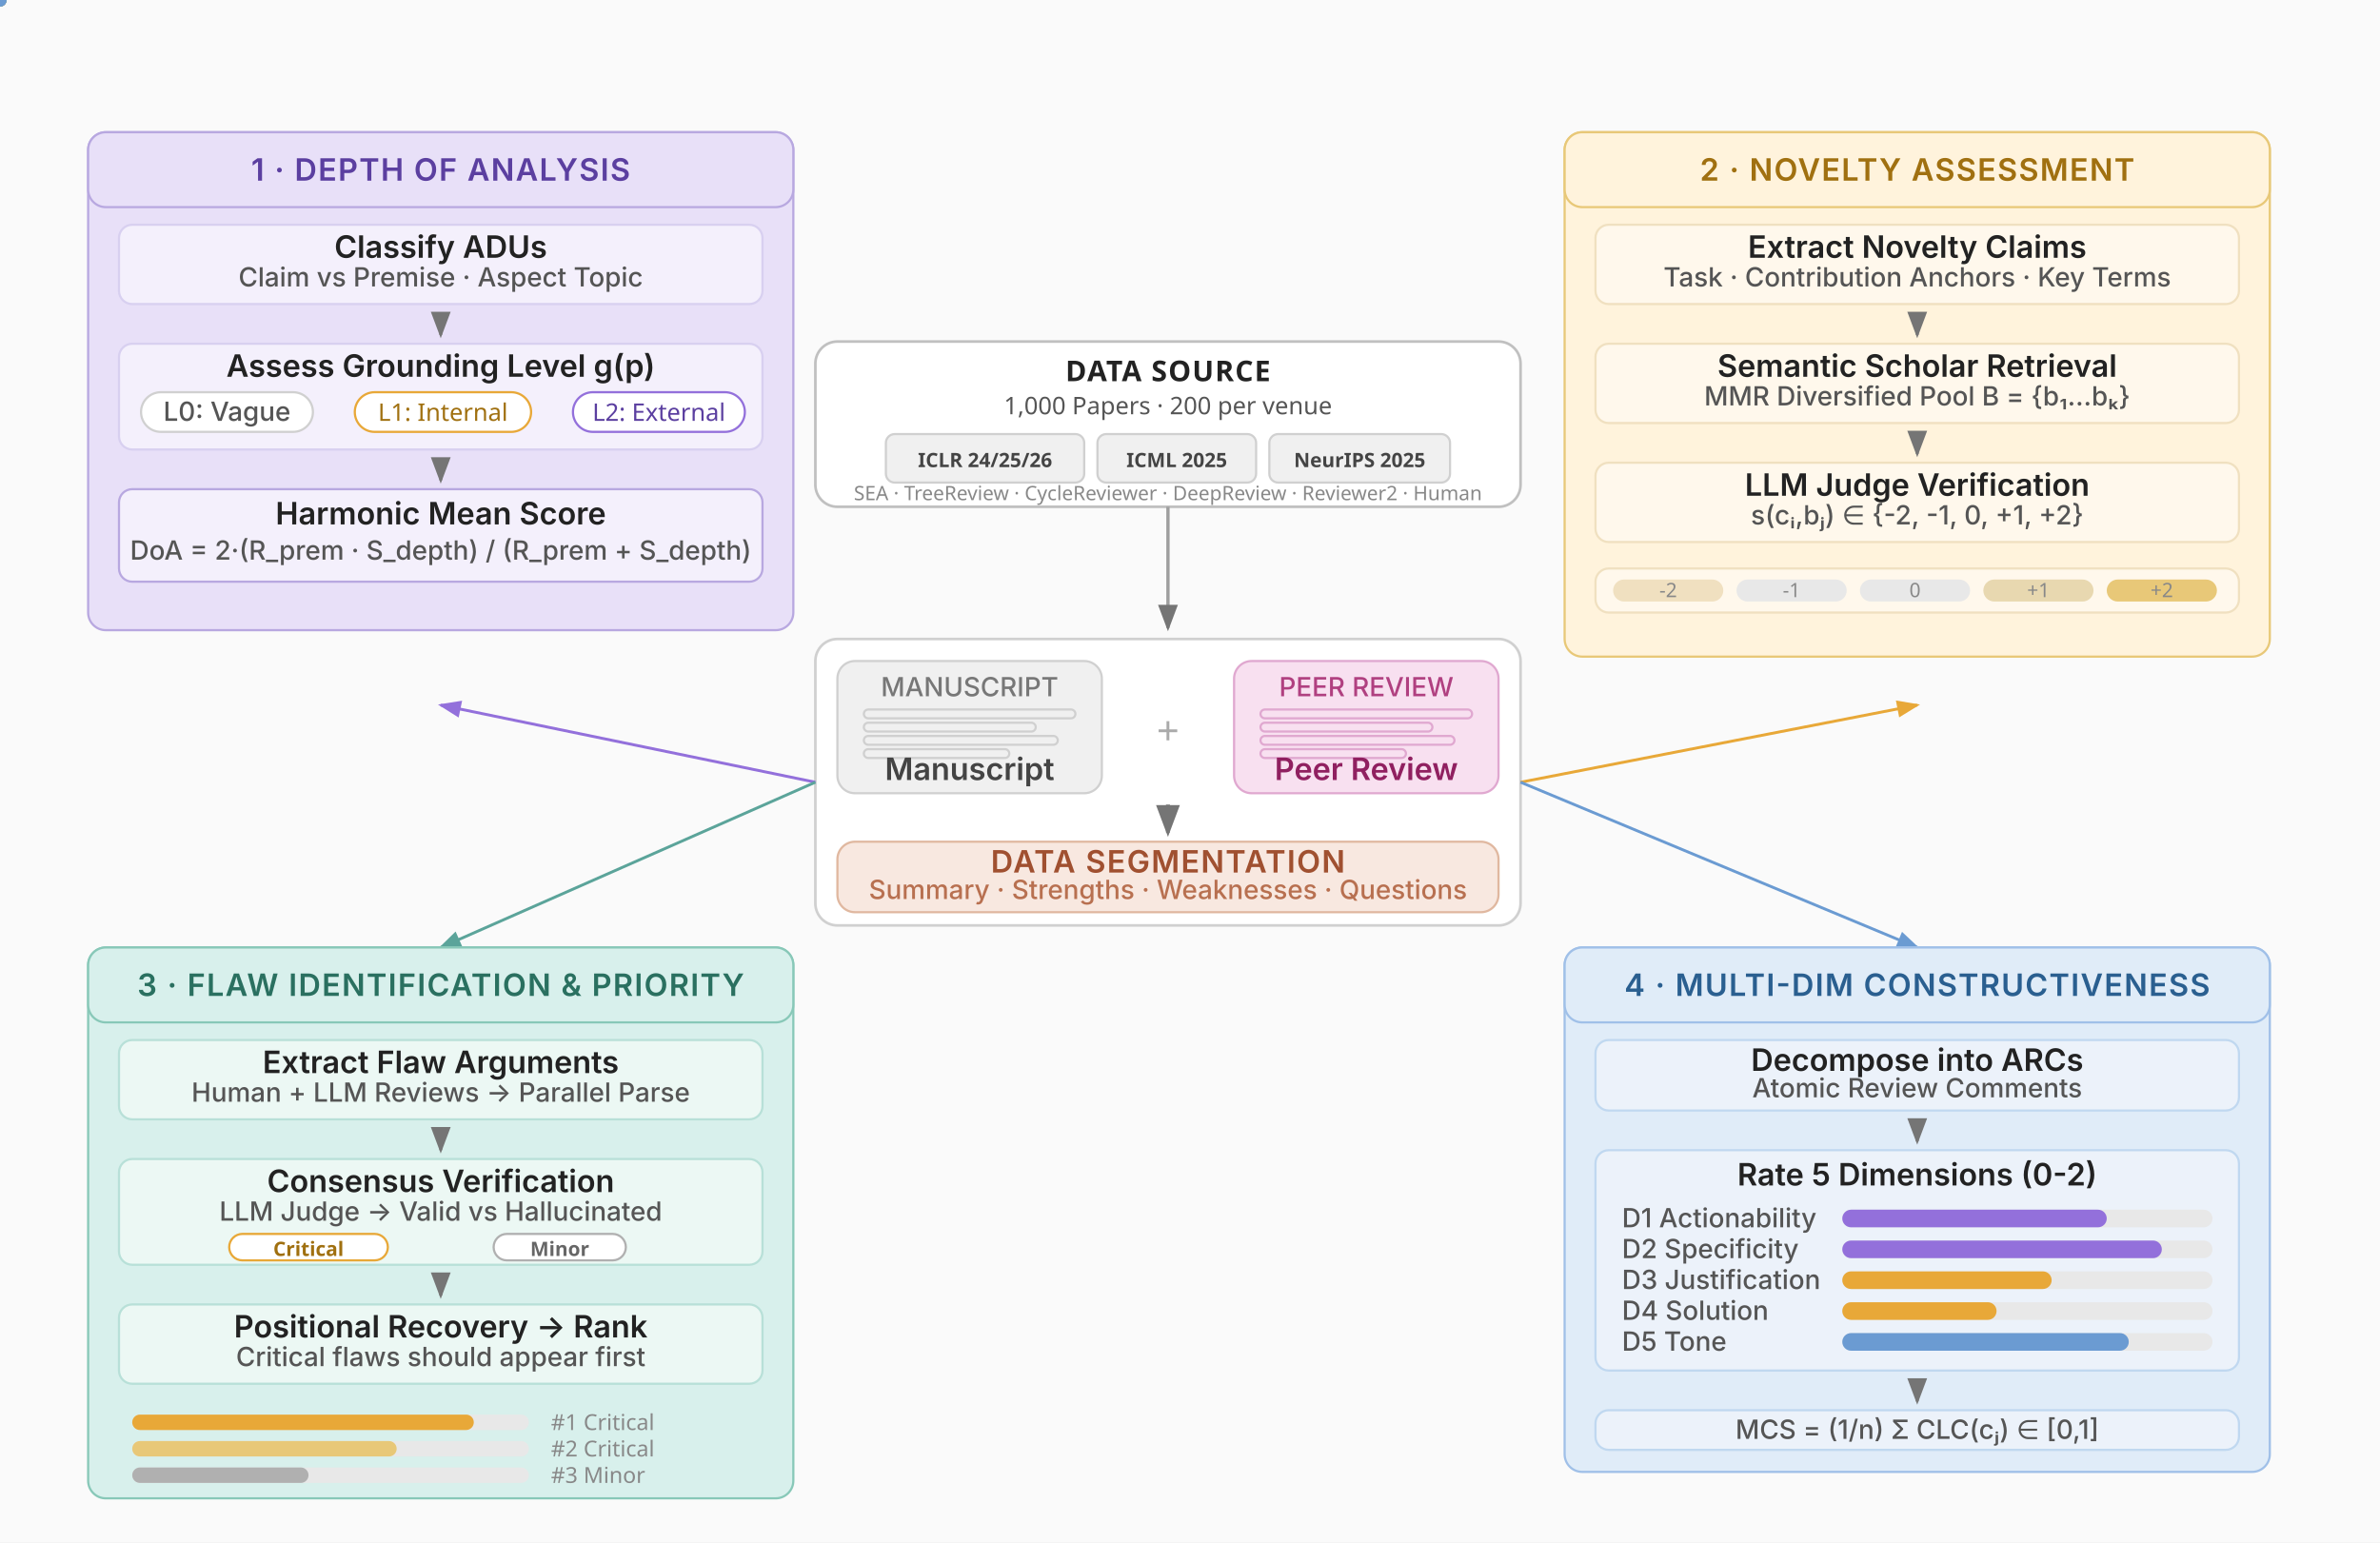
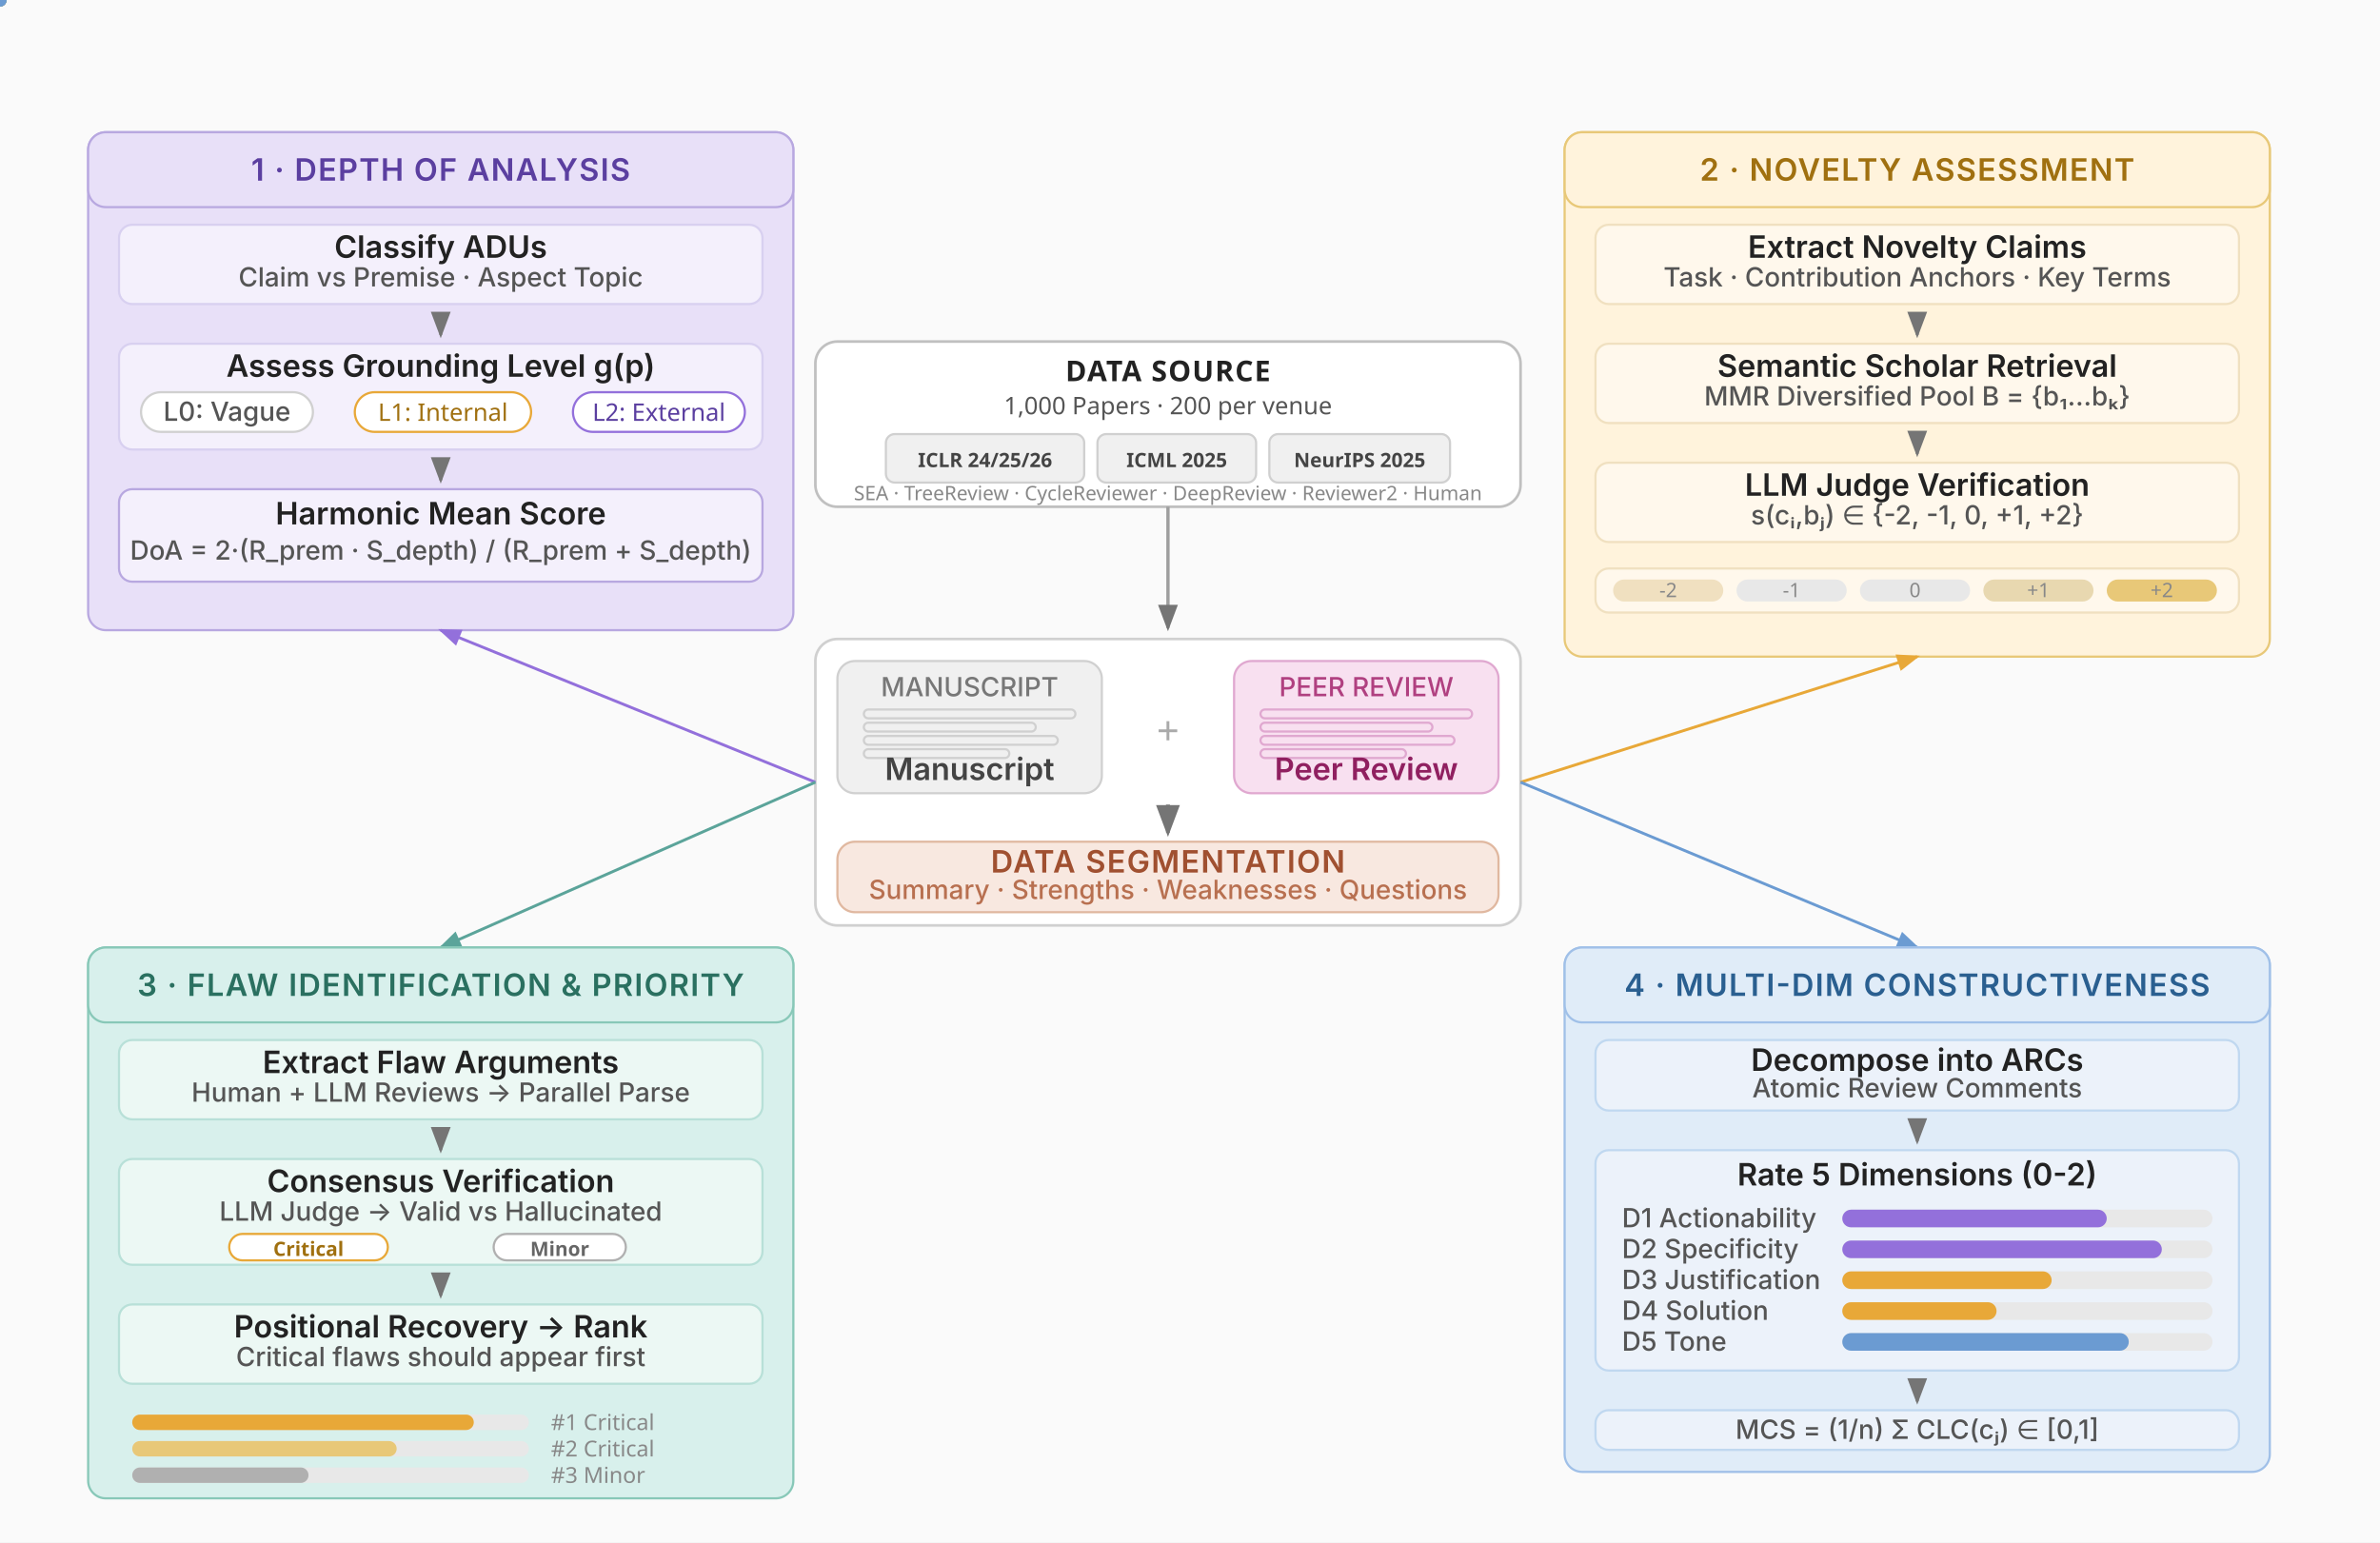
<svg xmlns="http://www.w3.org/2000/svg" viewBox="0 0 1080 700">
  <defs>
    <marker id="arr" markerWidth="8" markerHeight="6" refX="7" refY="3" orient="auto">
      <polygon points="0 0,8 3,0 6" fill="#757575" />
    </marker>
    <marker id="arrP" markerWidth="8" markerHeight="6" refX="7" refY="3" orient="auto">
      <polygon points="0 0,8 3,0 6" fill="#9370DB" />
    </marker>
    <marker id="arrA" markerWidth="8" markerHeight="6" refX="7" refY="3" orient="auto">
      <polygon points="0 0,8 3,0 6" fill="#E8A838" />
    </marker>
    <marker id="arrT" markerWidth="8" markerHeight="6" refX="7" refY="3" orient="auto">
      <polygon points="0 0,8 3,0 6" fill="#5BA49A" />
    </marker>
    <marker id="arrB" markerWidth="8" markerHeight="6" refX="7" refY="3" orient="auto">
      <polygon points="0 0,8 3,0 6" fill="#6B9BD2" />
    </marker>
    <style>
      .t  { font-family: system-ui, -apple-system, sans-serif; font-size: 14px; fill: #333; }
      .ts { font-family: system-ui, -apple-system, sans-serif; font-size: 12px; fill: #555; font-weight: 500; }
      .th { font-family: system-ui, -apple-system, sans-serif; font-size: 14px; font-weight: 600; fill: #222; }
      .c-purple &gt; rect { fill: #E8E0F8; stroke: #B8A8E0; }
      .c-purple &gt; .th   { fill: #5B3FA0; }
      .c-purple &gt; .ts   { fill: #7E6BB8; }
      .c-amber &gt; rect  { fill: #FFF3DC; stroke: #E8C878; }
      .c-amber &gt; .th   { fill: #A07010; }
      .c-amber &gt; .ts   { fill: #B8882E; }
      .c-teal &gt; rect   { fill: #D8F0EC; stroke: #88C8B8; }
      .c-teal &gt; .th    { fill: #2A7060; }
      .c-teal &gt; .ts    { fill: #4A9080; }
      .c-blue &gt; rect   { fill: #E0ECF8; stroke: #A0C0E8; }
      .c-blue &gt; .th    { fill: #2A5F90; }
      .c-blue &gt; .ts    { fill: #4A80B0; }
      .c-coral &gt; rect  { fill: #F8E8E0; stroke: #E0B8A0; }
      .c-coral &gt; .th   { fill: #A05030; }
      .c-coral &gt; .ts   { fill: #B87050; }
      .c-gray &gt; rect   { fill: #F0F0F0; stroke: #D0D0D0; }
      .c-gray &gt; .th    { fill: #444; }
      .c-gray &gt; .ts    { fill: #777; }
      .c-pink &gt; rect   { fill: #F8E0F0; stroke: #E0A8D0; }
      .c-pink &gt; .th    { fill: #902060; }
      .c-pink &gt; .ts    { fill: #B04080; }
    </style>
  </defs>
  <rect width="1080" height="700" fill="#FAFAFA" />
  <g class="c-purple" transform="translate(40,60)">
    <rect width="320" height="226" rx="8" />
    <rect width="320" height="34" rx="8" fill="#D8D0F0" />
    <text x="160" y="22" text-anchor="middle" class="th" letter-spacing="0.04em">1 · DEPTH OF ANALYSIS</text>
    <g transform="translate(14,42)">
      <rect width="292" height="36" rx="6" fill="#F4F0FC" stroke="#D8D0F0" />
      <text x="146" y="15" text-anchor="middle" class="th">Classify ADUs</text>
      <text x="146" y="28" text-anchor="middle" class="ts">Claim vs Premise · Aspect Topic</text>
    </g>
    <line x1="160" y1="82" x2="160" y2="92" stroke="#9E9E9E" stroke-width="1.5" marker-end="url(#arr)" />
    <g transform="translate(14,96)">
      <rect width="292" height="48" rx="6" fill="#F4F0FC" stroke="#D8D0F0" />
      <text x="146" y="15" text-anchor="middle" class="th">Assess Grounding Level g(p)</text>
      <g transform="translate(10,22)">
        <rect width="78" height="18" rx="9" fill="#fff" stroke="#D0D0D0" />
        <text x="39" y="13" text-anchor="middle" class="ts">L0: Vague</text>
      </g>
      <g transform="translate(107,22)">
        <rect width="80" height="18" rx="9" fill="#fff" stroke="#E8A838" />
        <text x="40" y="13" text-anchor="middle" fill="#A07010" font-family="system-ui, sans-serif" font-size="11">L1: Internal</text>
      </g>
      <g transform="translate(206,22)">
        <rect width="78" height="18" rx="9" fill="#fff" stroke="#9370DB" />
        <text x="39" y="13" text-anchor="middle" fill="#5B3FA0" font-family="system-ui, sans-serif" font-size="11">L2: External</text>
      </g>
    </g>
    <line x1="160" y1="148" x2="160" y2="158" stroke="#9E9E9E" stroke-width="1.5" marker-end="url(#arr)" />
    <g transform="translate(14,162)">
      <rect width="292" height="42" rx="6" fill="#F4F0FC" stroke="#B8A8E0" />
      <text x="146" y="16" text-anchor="middle" class="th">Harmonic Mean Score</text>
      <text x="146" y="32" text-anchor="middle" class="ts">DoA = 2·(R_prem · S_depth) / (R_prem + S_depth)</text>
    </g>
  </g>
  <g class="c-amber" transform="translate(710,60)">
    <rect width="320" height="238" rx="8" />
    <rect width="320" height="34" rx="8" fill="#F0E0C0" />
    <text x="160" y="22" text-anchor="middle" class="th" letter-spacing="0.04em">2 · NOVELTY ASSESSMENT</text>
    <g transform="translate(14,42)">
      <rect width="292" height="36" rx="6" fill="#FFF8EC" stroke="#F0E0C0" />
      <text x="146" y="15" text-anchor="middle" class="th">Extract Novelty Claims</text>
      <text x="146" y="28" text-anchor="middle" class="ts">Task · Contribution Anchors · Key Terms</text>
    </g>
    <line x1="160" y1="82" x2="160" y2="92" stroke="#9E9E9E" stroke-width="1.5" marker-end="url(#arr)" />
    <g transform="translate(14,96)">
      <rect width="292" height="36" rx="6" fill="#FFF8EC" stroke="#F0E0C0" />
      <text x="146" y="15" text-anchor="middle" class="th">Semantic Scholar Retrieval</text>
      <text x="146" y="28" text-anchor="middle" class="ts">MMR Diversified Pool B = {b₁...bₖ}</text>
    </g>
    <line x1="160" y1="136" x2="160" y2="146" stroke="#9E9E9E" stroke-width="1.5" marker-end="url(#arr)" />
    <g transform="translate(14,150)">
      <rect width="292" height="36" rx="6" fill="#FFF8EC" stroke="#F0E0C0" />
      <text x="146" y="15" text-anchor="middle" class="th">LLM Judge Verification</text>
      <text x="146" y="28" text-anchor="middle" class="ts">s(cᵢ,bⱼ) ∈ {-2, -1, 0, +1, +2}</text>
    </g>
    <g transform="translate(14,198)">
      <rect width="292" height="20" rx="6" fill="#FFF8EC" stroke="#F0E0C0" />
      <rect x="8" y="5" width="50" height="10" rx="5" fill="#F0E0C0" />
      <rect x="64" y="5" width="50" height="10" rx="5" fill="#E8E8E8" />
      <rect x="120" y="5" width="50" height="10" rx="5" fill="#E8E8E8" />
      <rect x="176" y="5" width="50" height="10" rx="5" fill="#E8D8B0" />
      <rect x="232" y="5" width="50" height="10" rx="5" fill="#E8C878" />
      <text x="33" y="13" text-anchor="middle" fill="#888" font-family="system-ui, sans-serif" font-size="9">-2</text>
      <text x="89" y="13" text-anchor="middle" fill="#888" font-family="system-ui, sans-serif" font-size="9">-1</text>
      <text x="145" y="13" text-anchor="middle" fill="#888" font-family="system-ui, sans-serif" font-size="9">0</text>
      <text x="201" y="13" text-anchor="middle" fill="#888" font-family="system-ui, sans-serif" font-size="9">+1</text>
      <text x="257" y="13" text-anchor="middle" fill="#888" font-family="system-ui, sans-serif" font-size="9">+2</text>
    </g>
  </g>
  <g transform="translate(370,155)">
    <rect width="320" height="75" rx="10" fill="#fff" stroke="#C0C0C0" stroke-width="1.2" />
    <text x="160" y="18" text-anchor="middle" fill="#222" font-family="system-ui, sans-serif" font-size="13" font-weight="700" letter-spacing="0.04em">DATA SOURCE</text>
    <text x="160" y="33" text-anchor="middle" fill="#555" font-family="system-ui, sans-serif" font-size="11">1,000 Papers · 200 per venue</text>
    <g transform="translate(32,42)">
      <rect width="90" height="22" rx="4" fill="#F0F0F0" stroke="#D0D0D0" />
      <text x="45" y="15" text-anchor="middle" fill="#444" font-family="system-ui, sans-serif" font-size="9" font-weight="600">ICLR 24/25/26</text>
      <rect x="96" width="72" height="22" rx="4" fill="#F0F0F0" stroke="#D0D0D0" />
      <text x="132" y="15" text-anchor="middle" fill="#444" font-family="system-ui, sans-serif" font-size="9" font-weight="600">ICML 2025</text>
      <rect x="174" width="82" height="22" rx="4" fill="#F0F0F0" stroke="#D0D0D0" />
      <text x="215" y="15" text-anchor="middle" fill="#444" font-family="system-ui, sans-serif" font-size="9" font-weight="600">NeurIPS 2025</text>
    </g>
    <text x="160" y="72" text-anchor="middle" fill="#888" font-family="system-ui, sans-serif" font-size="9">SEA · TreeReview · CycleReviewer · DeepReview · Reviewer2 · Human</text>
  </g>
  <line x1="530" y1="230" x2="530" y2="285" stroke="#9E9E9E" stroke-width="1.5" marker-end="url(#arr)">
    <animate attributeName="stroke-opacity" values="0.4;1;0.4" dur="2s" repeatCount="indefinite" />
  </line>
  <g transform="translate(370,290)">
    <rect width="320" height="130" rx="10" fill="#fff" stroke="#D0D0D0" stroke-width="1.2" />
    <g class="c-gray" transform="translate(10,10)">
      <rect width="120" height="60" rx="8" />
      <text x="60" y="16" text-anchor="middle" class="ts">MANUSCRIPT</text>
      <rect x="12" y="22" width="96" height="4" rx="2" fill="#e0e0e0" />
      <rect x="12" y="28" width="78" height="4" rx="2" fill="#e0e0e0" />
      <rect x="12" y="34" width="88" height="4" rx="2" fill="#e0e0e0" />
      <rect x="12" y="40" width="66" height="4" rx="2" fill="#e0e0e0" />
      <text x="60" y="54" text-anchor="middle" class="th" font-size="11">Manuscript</text>
    </g>
    <text x="160" y="48" text-anchor="middle" fill="#aaa" font-family="system-ui, sans-serif" font-size="18" font-weight="300">+</text>
    <g class="c-pink" transform="translate(190,10)">
      <rect width="120" height="60" rx="8" />
      <text x="60" y="16" text-anchor="middle" class="ts">PEER REVIEW</text>
      <rect x="12" y="22" width="96" height="4" rx="2" fill="#E8D0E0" />
      <rect x="12" y="28" width="78" height="4" rx="2" fill="#E8D0E0" />
      <rect x="12" y="34" width="88" height="4" rx="2" fill="#E8D0E0" />
      <rect x="12" y="40" width="66" height="4" rx="2" fill="#E8D0E0" />
      <text x="60" y="54" text-anchor="middle" class="th" font-size="11">Peer Review</text>
    </g>
    <line x1="160" y1="75" x2="160" y2="88" stroke="#9E9E9E" stroke-width="1.8" marker-end="url(#arr)" />
    <g class="c-coral" transform="translate(10,92)">
      <rect width="300" height="32" rx="8" />
      <text x="150" y="14" text-anchor="middle" class="th" letter-spacing="0.04em" font-size="12">DATA SEGMENTATION</text>
      <text x="150" y="26" text-anchor="middle" class="ts" font-size="10">Summary · Strengths · Weaknesses · Questions</text>
    </g>
  </g>
-   <line x1="370" y1="355" x2="200" y2="320" stroke="#9370DB" stroke-width="1.3" marker-end="url(#arrP)">
+   <line x1="370" y1="355" x2="200" y2="286" stroke="#9370DB" stroke-width="1.3" marker-end="url(#arrP)">
    <animate attributeName="stroke-opacity" values="0.4;1;0.4" dur="3s" repeatCount="indefinite" />
  </line>
  <circle r="3" fill="#9370DB">
-     <animateMotion path="M370,355 L200,320" dur="0.8s" repeatCount="indefinite" />
-   </circle>
-   <line x1="690" y1="355" x2="870" y2="320" stroke="#E8A838" stroke-width="1.3" marker-end="url(#arrA)">
+     <animateMotion path="M370,355 L200,286" dur="0.8s" repeatCount="indefinite" />
+   </circle>
+   <line x1="690" y1="355" x2="870" y2="298" stroke="#E8A838" stroke-width="1.3" marker-end="url(#arrA)">
    <animate attributeName="stroke-opacity" values="0.4;1;0.4" dur="3s" begin="0.5s" repeatCount="indefinite" />
  </line>
  <circle r="3" fill="#E8A838">
-     <animateMotion path="M690,355 L870,320" dur="0.8s" begin="0.5s" repeatCount="indefinite" />
+     <animateMotion path="M690,355 L870,298" dur="0.8s" begin="0.5s" repeatCount="indefinite" />
  </circle>
  <line x1="370" y1="355" x2="200" y2="430" stroke="#5BA49A" stroke-width="1.3" marker-end="url(#arrT)">
    <animate attributeName="stroke-opacity" values="0.4;1;0.4" dur="3s" begin="1s" repeatCount="indefinite" />
  </line>
  <circle r="3" fill="#5BA49A">
    <animateMotion path="M370,355 L200,430" dur="0.8s" begin="1s" repeatCount="indefinite" />
  </circle>
  <line x1="690" y1="355" x2="870" y2="430" stroke="#6B9BD2" stroke-width="1.3" marker-end="url(#arrB)">
    <animate attributeName="stroke-opacity" values="0.4;1;0.4" dur="3s" begin="1.5s" repeatCount="indefinite" />
  </line>
  <circle r="3" fill="#6B9BD2">
    <animateMotion path="M690,355 L870,430" dur="0.8s" begin="1.5s" repeatCount="indefinite" />
  </circle>
  <g class="c-teal" transform="translate(40,430)">
    <rect width="320" height="250" rx="8" />
    <rect width="320" height="34" rx="8" fill="#B8E0D8" />
    <text x="160" y="22" text-anchor="middle" class="th" letter-spacing="0.04em">3 · FLAW IDENTIFICATION &amp; PRIORITY</text>
    <g transform="translate(14,42)">
      <rect width="292" height="36" rx="6" fill="#ECF8F4" stroke="#B8E0D8" />
      <text x="146" y="15" text-anchor="middle" class="th">Extract Flaw Arguments</text>
      <text x="146" y="28" text-anchor="middle" class="ts">Human + LLM Reviews → Parallel Parse</text>
    </g>
    <line x1="160" y1="82" x2="160" y2="92" stroke="#9E9E9E" stroke-width="1.5" marker-end="url(#arr)" />
    <g transform="translate(14,96)">
      <rect width="292" height="48" rx="6" fill="#ECF8F4" stroke="#B8E0D8" />
      <text x="146" y="15" text-anchor="middle" class="th">Consensus Verification</text>
      <text x="146" y="28" text-anchor="middle" class="ts">LLM Judge → Valid vs Hallucinated</text>
      <g transform="translate(50,34)">
        <rect width="72" height="12" rx="6" fill="#fff" stroke="#E8A838" />
        <text x="36" y="10" text-anchor="middle" fill="#A07010" font-family="system-ui, sans-serif" font-size="9" font-weight="600">Critical</text>
      </g>
      <g transform="translate(170,34)">
        <rect width="60" height="12" rx="6" fill="#fff" stroke="#B0B0B0" />
        <text x="30" y="10" text-anchor="middle" fill="#666" font-family="system-ui, sans-serif" font-size="9" font-weight="600">Minor</text>
      </g>
    </g>
    <line x1="160" y1="148" x2="160" y2="158" stroke="#9E9E9E" stroke-width="1.5" marker-end="url(#arr)" />
    <g transform="translate(14,162)">
      <rect width="292" height="36" rx="6" fill="#ECF8F4" stroke="#B8E0D8" />
      <text x="146" y="15" text-anchor="middle" class="th">Positional Recovery → Rank</text>
      <text x="146" y="28" text-anchor="middle" class="ts">Critical flaws should appear first</text>
    </g>
    <g transform="translate(20,212)">
      <g>
        <rect width="180" height="7" rx="3.5" fill="#E8E8E8" />
        <rect width="155" height="7" rx="3.5" fill="#E8A838">
          <animate attributeName="width" values="0;155" dur="2s" fill="freeze" />
        </rect>
        <text x="190" y="7" fill="#888" font-family="system-ui, sans-serif" font-size="10">#1 Critical</text>
      </g>
      <g transform="translate(0,12)">
        <rect width="180" height="7" rx="3.5" fill="#E8E8E8" />
        <rect width="120" height="7" rx="3.5" fill="#E8C878">
          <animate attributeName="width" values="0;120" dur="2s" begin="0.3s" fill="freeze" />
        </rect>
        <text x="190" y="7" fill="#888" font-family="system-ui, sans-serif" font-size="10">#2 Critical</text>
      </g>
      <g transform="translate(0,24)">
        <rect width="180" height="7" rx="3.5" fill="#E8E8E8" />
        <rect width="80" height="7" rx="3.5" fill="#B0B0B0">
          <animate attributeName="width" values="0;80" dur="2s" begin="0.6s" fill="freeze" />
        </rect>
        <text x="190" y="7" fill="#888" font-family="system-ui, sans-serif" font-size="10">#3 Minor</text>
      </g>
    </g>
  </g>
  <g class="c-blue" transform="translate(710,430)">
    <rect width="320" height="238" rx="8" />
    <rect width="320" height="34" rx="8" fill="#C0D8F0" />
    <text x="160" y="22" text-anchor="middle" class="th" letter-spacing="0.04em">4 · MULTI-DIM CONSTRUCTIVENESS</text>
    <g transform="translate(14,42)">
      <rect width="292" height="32" rx="6" fill="#ECF2FA" stroke="#C0D8F0" />
      <text x="146" y="14" text-anchor="middle" class="th">Decompose into ARCs</text>
      <text x="146" y="26" text-anchor="middle" class="ts">Atomic Review Comments</text>
    </g>
    <line x1="160" y1="78" x2="160" y2="88" stroke="#9E9E9E" stroke-width="1.5" marker-end="url(#arr)" />
    <g transform="translate(14,92)">
      <rect width="292" height="100" rx="6" fill="#ECF2FA" stroke="#C0D8F0" />
      <text x="146" y="16" text-anchor="middle" class="th">Rate 5 Dimensions (0-2)</text>
      <g transform="translate(12,26)">
        <text x="0" y="9" class="ts">D1 Actionability</text>
        <rect x="100" y="1" width="168" height="8" rx="4" fill="#E8E8E8" />
        <rect x="100" y="1" width="120" height="8" rx="4" fill="#9370DB">
          <animate attributeName="width" values="0;120" dur="1.2s" fill="freeze" />
        </rect>
      </g>
      <g transform="translate(12,40)">
        <text x="0" y="9" class="ts">D2 Specificity</text>
        <rect x="100" y="1" width="168" height="8" rx="4" fill="#E8E8E8" />
        <rect x="100" y="1" width="145" height="8" rx="4" fill="#9370DB">
          <animate attributeName="width" values="0;145" dur="1.2s" begin="0.1s" fill="freeze" />
        </rect>
      </g>
      <g transform="translate(12,54)">
        <text x="0" y="9" class="ts">D3 Justification</text>
        <rect x="100" y="1" width="168" height="8" rx="4" fill="#E8E8E8" />
        <rect x="100" y="1" width="95" height="8" rx="4" fill="#E8A838">
          <animate attributeName="width" values="0;95" dur="1.2s" begin="0.2s" fill="freeze" />
        </rect>
      </g>
      <g transform="translate(12,68)">
        <text x="0" y="9" class="ts">D4 Solution</text>
        <rect x="100" y="1" width="168" height="8" rx="4" fill="#E8E8E8" />
        <rect x="100" y="1" width="70" height="8" rx="4" fill="#E8A838">
          <animate attributeName="width" values="0;70" dur="1.2s" begin="0.3s" fill="freeze" />
        </rect>
      </g>
      <g transform="translate(12,82)">
        <text x="0" y="9" class="ts">D5 Tone</text>
        <rect x="100" y="1" width="168" height="8" rx="4" fill="#E8E8E8" />
        <rect x="100" y="1" width="130" height="8" rx="4" fill="#6B9BD2">
          <animate attributeName="width" values="0;130" dur="1.2s" begin="0.4s" fill="freeze" />
        </rect>
      </g>
    </g>
    <line x1="160" y1="196" x2="160" y2="206" stroke="#9E9E9E" stroke-width="1.5" marker-end="url(#arr)" />
    <g transform="translate(14,210)">
      <rect width="292" height="18" rx="6" fill="#ECF2FA" stroke="#C0D8F0" />
      <text x="146" y="13" text-anchor="middle" class="ts">MCS = (1/n) Σ CLC(cⱼ) ∈ [0,1]</text>
    </g>
  </g>
</svg>
